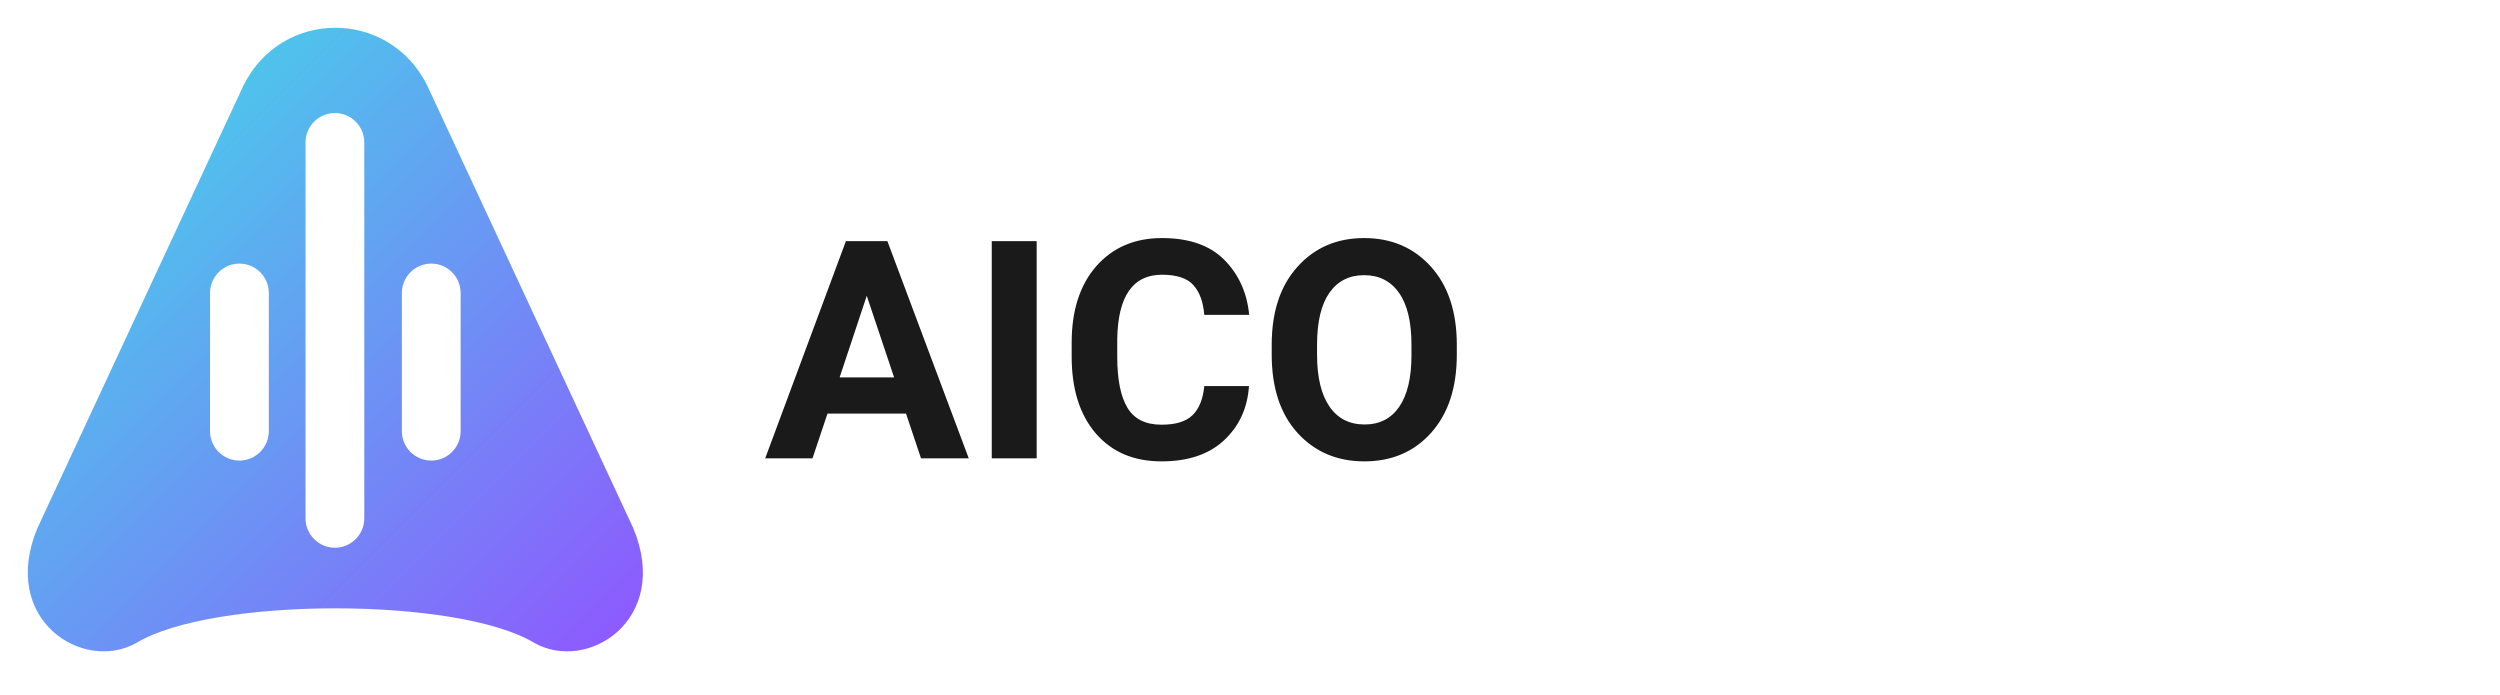
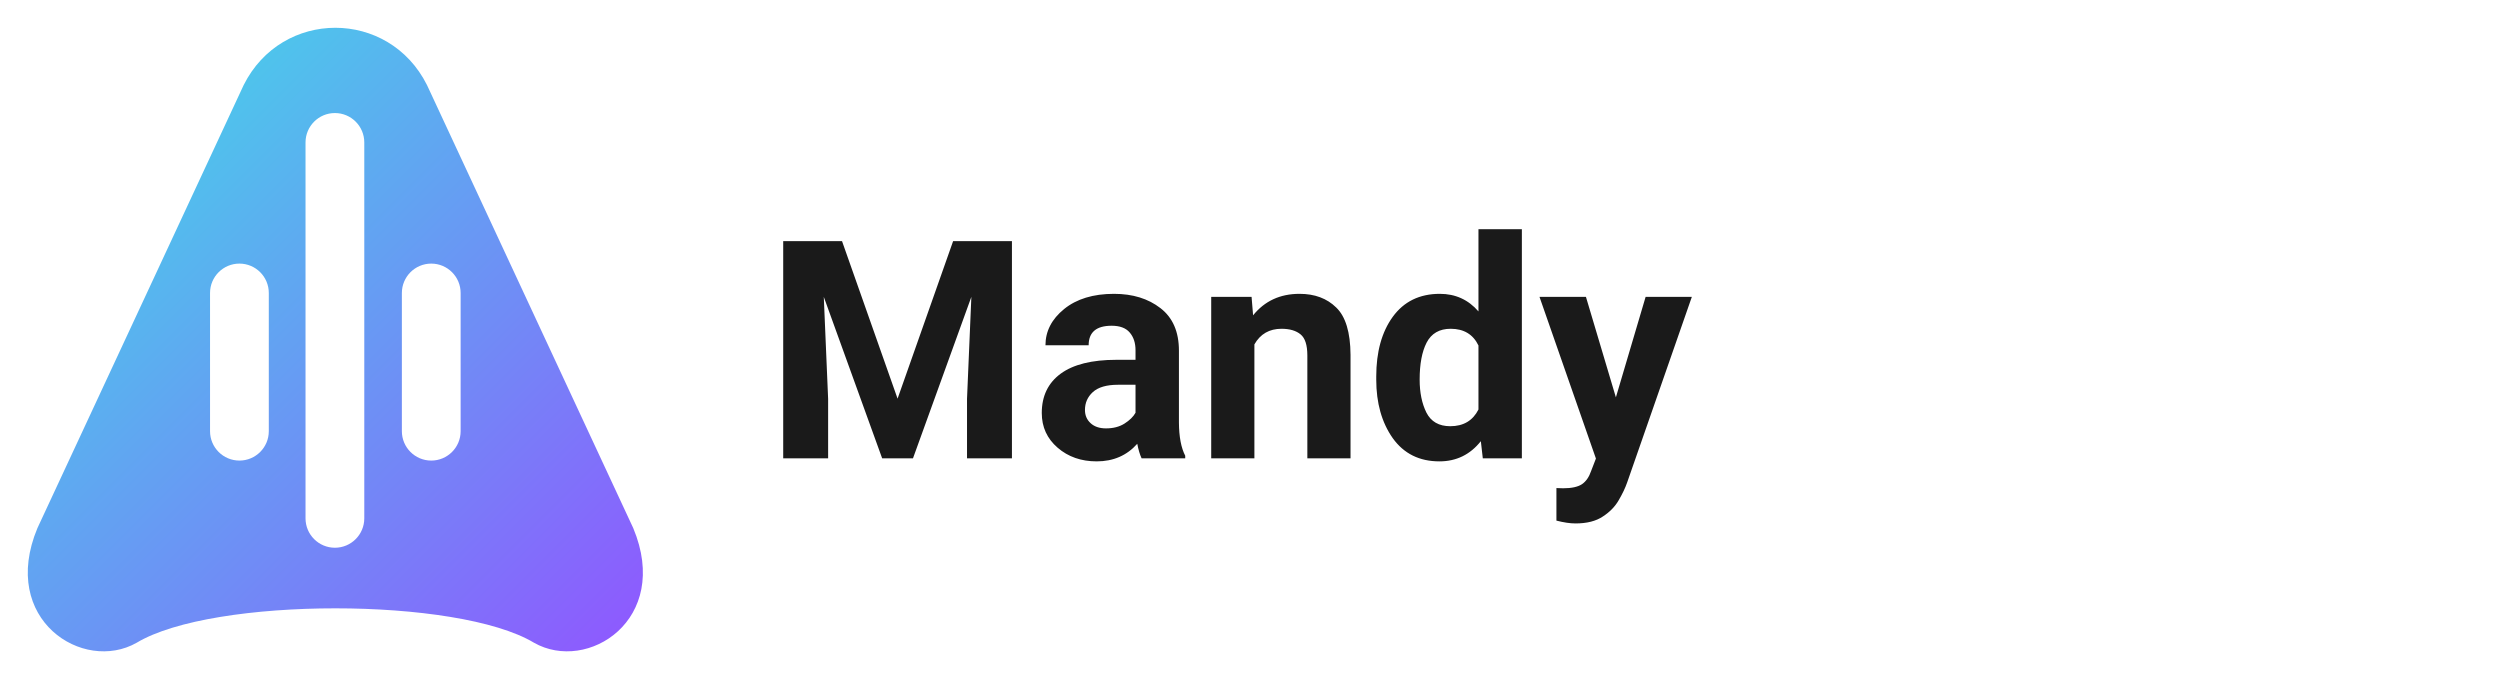
<svg xmlns="http://www.w3.org/2000/svg" width="180" height="50" viewBox="0 0 180 50" version="1.1">
  <g transform="matrix(0.11,0,0,0.11,2,2)">
    <g transform="matrix(1,0,0,1,-48.68902,-45.92511)">
      <g transform="matrix(1,0,0,1,-0,3.42511)">
        <path d="M190,80C215,30 285,30 310,80L445,370C470,430 415,465 380,445C330,415 170,415 120,445C85,465 30,430 55,370L190,80ZM268.949,117.542C268.949,106.928 260.332,98.311 249.719,98.311C239.105,98.311 230.488,106.928 230.488,117.542L230.488,363.608C230.488,374.222 239.105,382.839 249.719,382.839C260.332,382.839 268.949,374.222 268.949,363.608L268.949,117.542ZM332.012,216.086C332.012,205.472 323.395,196.855 312.781,196.855C302.168,196.855 293.551,205.472 293.551,216.086L293.551,306.558C293.551,317.171 302.168,325.788 312.781,325.788C323.395,325.788 332.012,317.171 332.012,306.558L332.012,216.086ZM206.449,216.086C206.449,205.472 197.832,196.855 187.219,196.855C176.605,196.855 167.988,205.472 167.988,216.086L167.988,306.558C167.988,317.171 176.605,325.788 187.219,325.788C197.832,325.788 206.449,317.171 206.449,306.558L206.449,216.086Z" style="fill:url(#_Linear1);" />
      </g>
    </g>
  </g>
-   <text x="55" y="33" font-family="system-ui, -apple-system, BlinkMacSystemFont, 'Segoe UI', Roboto, sans-serif" font-size="22" font-weight="600" fill="#1a1a1a">AICO</text>
+   <text x="55" y="33" font-family="system-ui, -apple-system, BlinkMacSystemFont, 'Segoe UI', Roboto, sans-serif" font-size="22" font-weight="600" fill="#1a1a1a">Mandy</text>
  <defs>
    <linearGradient id="_Linear1" x1="0" y1="0" x2="1" y2="0" gradientUnits="userSpaceOnUse" gradientTransform="matrix(402.622,408.1498,-408.1498,402.622,48.68902,42.5)">
      <stop offset="0" style="stop-color:rgb(61,225,231);stop-opacity:1" />
      <stop offset="1" style="stop-color:rgb(144,86,255);stop-opacity:1" />
    </linearGradient>
  </defs>
</svg>
